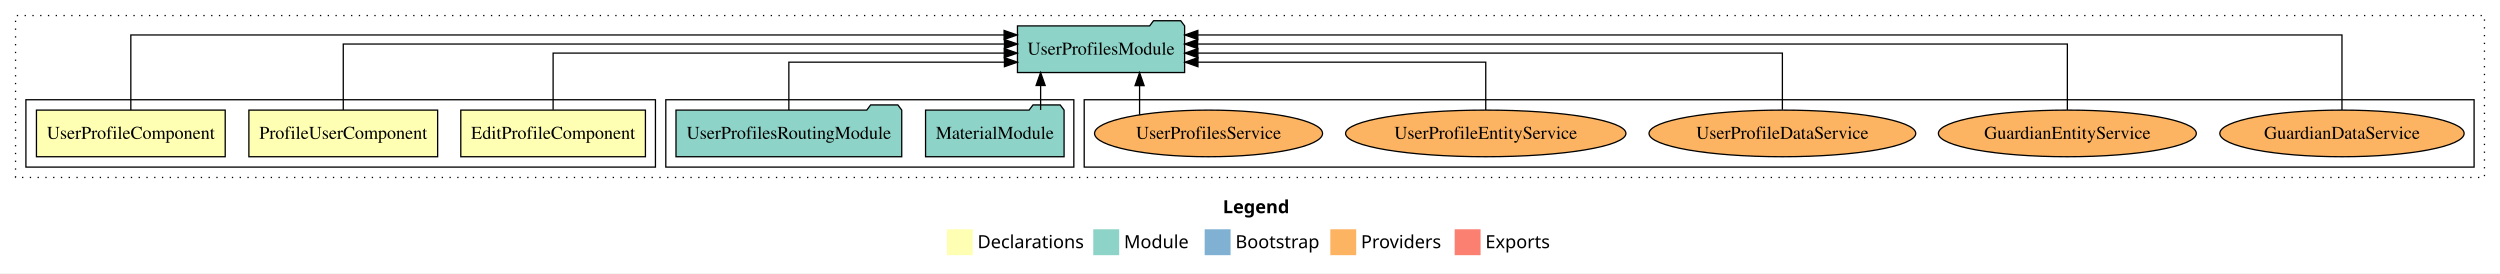
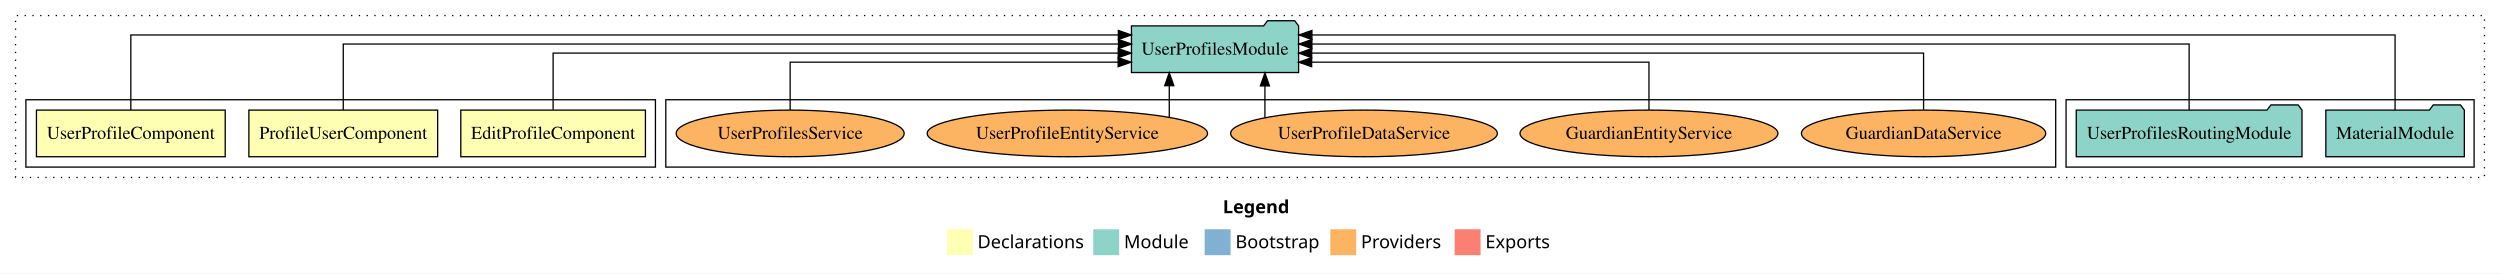
<svg xmlns="http://www.w3.org/2000/svg" width="1930pt" height="211pt" viewBox="0.00 0.00 1930.00 211.00">
  <g id="graph0" class="graph" transform="scale(1 1) rotate(0) translate(4 207)">
    <polygon fill="white" stroke="transparent" points="-4,4 -4,-207 1926,-207 1926,4 -4,4" />
    <text text-anchor="start" x="940.01" y="-42.4" font-family="sans-serif" font-weight="bold" font-size="14.00">Legend</text>
    <polygon fill="#ffffb3" stroke="transparent" points="727,-10 727,-30 747,-30 747,-10 727,-10" />
    <text text-anchor="start" x="750.63" y="-15.4" font-family="sans-serif" font-size="14.00">  Declarations</text>
    <polygon fill="#8dd3c7" stroke="transparent" points="840,-10 840,-30 860,-30 860,-10 840,-10" />
    <text text-anchor="start" x="863.73" y="-15.4" font-family="sans-serif" font-size="14.00">  Module</text>
    <polygon fill="#80b1d3" stroke="transparent" points="926,-10 926,-30 946,-30 946,-10 926,-10" />
    <text text-anchor="start" x="949.78" y="-15.4" font-family="sans-serif" font-size="14.00">  Bootstrap</text>
    <polygon fill="#fdb462" stroke="transparent" points="1023,-10 1023,-30 1043,-30 1043,-10 1023,-10" />
    <text text-anchor="start" x="1046.67" y="-15.4" font-family="sans-serif" font-size="14.00">  Providers</text>
    <polygon fill="#fb8072" stroke="transparent" points="1119,-10 1119,-30 1139,-30 1139,-10 1119,-10" />
    <text text-anchor="start" x="1142.73" y="-15.4" font-family="sans-serif" font-size="14.00">  Exports</text>
    <g id="clust1" class="cluster">
      <polygon fill="none" stroke="black" stroke-dasharray="1,5" points="8,-70 8,-195 1914,-195 1914,-70 8,-70" />
    </g>
+     <g id="clust6" class="cluster">
+       <polygon fill="none" stroke="black" points="1591,-78 1591,-130 1906,-130 1906,-78 1591,-78" />
+     </g>
    <g id="clust9" class="cluster">
-       <polygon fill="none" stroke="black" points="833,-78 833,-130 1906,-130 1906,-78 833,-78" />
-     </g>
-     <g id="clust6" class="cluster">
-       <polygon fill="none" stroke="black" points="510,-78 510,-130 825,-130 825,-78 510,-78" />
+       <polygon fill="none" stroke="black" points="510,-78 510,-130 1583,-130 1583,-78 510,-78" />
    </g>
    <g id="clust2" class="cluster">
      <polygon fill="none" stroke="black" points="16,-78 16,-130 502,-130 502,-78 16,-78" />
    </g>
    <g id="node1" class="node">
      <polygon fill="#ffffb3" stroke="black" points="494.27,-122 351.73,-122 351.73,-86 494.27,-86 494.27,-122" />
      <text text-anchor="middle" x="423" y="-99.8" font-family="Times,serif" font-size="14.00">EditProfileComponent</text>
    </g>
    <g id="node4" class="node">
-       <polygon fill="#8dd3c7" stroke="black" points="910.52,-187 907.52,-191 886.52,-191 883.52,-187 781.48,-187 781.48,-151 910.52,-151 910.52,-187" />
-       <text text-anchor="middle" x="846" y="-164.8" font-family="Times,serif" font-size="14.00">UserProfilesModule</text>
+       <polygon fill="#8dd3c7" stroke="black" points="998.52,-187 995.52,-191 974.52,-191 971.52,-187 869.48,-187 869.48,-151 998.52,-151 998.52,-187" />
+       <text text-anchor="middle" x="934" y="-164.8" font-family="Times,serif" font-size="14.00">UserProfilesModule</text>
    </g>
    <g id="edge1" class="edge">
-       <path fill="none" stroke="black" d="M423,-122.27C423,-140.56 423,-166 423,-166 423,-166 771.29,-166 771.29,-166" />
-       <polygon fill="black" stroke="black" points="771.29,-169.5 781.29,-166 771.29,-162.5 771.29,-169.5" />
+       <path fill="none" stroke="black" d="M423,-122.27C423,-140.56 423,-166 423,-166 423,-166 859.28,-166 859.28,-166" />
+       <polygon fill="black" stroke="black" points="859.28,-169.5 869.28,-166 859.28,-162.5 859.28,-169.5" />
    </g>
    <g id="node2" class="node">
      <polygon fill="#ffffb3" stroke="black" points="333.86,-122 188.14,-122 188.14,-86 333.86,-86 333.86,-122" />
      <text text-anchor="middle" x="261" y="-99.8" font-family="Times,serif" font-size="14.00">ProfileUserComponent</text>
    </g>
    <g id="edge2" class="edge">
-       <path fill="none" stroke="black" d="M261,-122.13C261,-142.57 261,-173 261,-173 261,-173 771.44,-173 771.44,-173" />
-       <polygon fill="black" stroke="black" points="771.44,-176.5 781.44,-173 771.44,-169.5 771.44,-176.5" />
+       <path fill="none" stroke="black" d="M261,-122.13C261,-142.57 261,-173 261,-173 261,-173 859.47,-173 859.47,-173" />
+       <polygon fill="black" stroke="black" points="859.47,-176.5 869.47,-173 859.47,-169.5 859.47,-176.5" />
    </g>
    <g id="node3" class="node">
      <polygon fill="#ffffb3" stroke="black" points="169.86,-122 24.14,-122 24.14,-86 169.86,-86 169.86,-122" />
      <text text-anchor="middle" x="97" y="-99.8" font-family="Times,serif" font-size="14.00">UserProfileComponent</text>
    </g>
    <g id="edge3" class="edge">
-       <path fill="none" stroke="black" d="M97,-122.01C97,-144.49 97,-180 97,-180 97,-180 771.17,-180 771.17,-180" />
-       <polygon fill="black" stroke="black" points="771.17,-183.5 781.17,-180 771.17,-176.5 771.17,-183.5" />
+       <path fill="none" stroke="black" d="M97,-122.01C97,-144.49 97,-180 97,-180 97,-180 859.37,-180 859.37,-180" />
+       <polygon fill="black" stroke="black" points="859.37,-183.5 869.37,-180 859.37,-176.5 859.37,-183.5" />
    </g>
    <g id="node5" class="node">
-       <polygon fill="#8dd3c7" stroke="black" points="817.47,-122 814.47,-126 793.47,-126 790.47,-122 710.53,-122 710.53,-86 817.47,-86 817.47,-122" />
-       <text text-anchor="middle" x="764" y="-99.8" font-family="Times,serif" font-size="14.00">MaterialModule</text>
+       <polygon fill="#8dd3c7" stroke="black" points="1898.47,-122 1895.47,-126 1874.47,-126 1871.47,-122 1791.53,-122 1791.53,-86 1898.47,-86 1898.47,-122" />
+       <text text-anchor="middle" x="1845" y="-99.8" font-family="Times,serif" font-size="14.00">MaterialModule</text>
    </g>
    <g id="edge4" class="edge">
-       <path fill="none" stroke="black" d="M799.36,-122.11C799.36,-122.11 799.36,-140.99 799.36,-140.99" />
-       <polygon fill="black" stroke="black" points="795.86,-140.99 799.36,-150.99 802.86,-140.99 795.86,-140.99" />
+       <path fill="none" stroke="black" d="M1845,-122.01C1845,-144.49 1845,-180 1845,-180 1845,-180 1008.79,-180 1008.79,-180" />
+       <polygon fill="black" stroke="black" points="1008.79,-176.5 998.79,-180 1008.79,-183.5 1008.79,-176.5" />
    </g>
    <g id="node6" class="node">
-       <polygon fill="#8dd3c7" stroke="black" points="692.14,-122 689.14,-126 668.14,-126 665.14,-122 517.86,-122 517.86,-86 692.14,-86 692.14,-122" />
-       <text text-anchor="middle" x="605" y="-99.8" font-family="Times,serif" font-size="14.00">UserProfilesRoutingModule</text>
+       <polygon fill="#8dd3c7" stroke="black" points="1773.14,-122 1770.14,-126 1749.14,-126 1746.14,-122 1598.86,-122 1598.86,-86 1773.14,-86 1773.14,-122" />
+       <text text-anchor="middle" x="1686" y="-99.8" font-family="Times,serif" font-size="14.00">UserProfilesRoutingModule</text>
    </g>
    <g id="edge5" class="edge">
-       <path fill="none" stroke="black" d="M605,-122.01C605,-138.05 605,-159 605,-159 605,-159 771.42,-159 771.42,-159" />
-       <polygon fill="black" stroke="black" points="771.42,-162.5 781.42,-159 771.42,-155.5 771.42,-162.5" />
+       <path fill="none" stroke="black" d="M1686,-122.13C1686,-142.57 1686,-173 1686,-173 1686,-173 1008.77,-173 1008.77,-173" />
+       <polygon fill="black" stroke="black" points="1008.77,-169.5 998.77,-173 1008.77,-176.5 1008.77,-169.5" />
    </g>
    <g id="node7" class="node">
-       <ellipse fill="#fdb462" stroke="black" cx="1804" cy="-104" rx="94.3" ry="18" />
-       <text text-anchor="middle" x="1804" y="-99.8" font-family="Times,serif" font-size="14.00">GuardianDataService</text>
+       <ellipse fill="#fdb462" stroke="black" cx="1481" cy="-104" rx="94.3" ry="18" />
+       <text text-anchor="middle" x="1481" y="-99.8" font-family="Times,serif" font-size="14.00">GuardianDataService</text>
    </g>
    <g id="edge6" class="edge">
-       <path fill="none" stroke="black" d="M1804,-122.01C1804,-144.49 1804,-180 1804,-180 1804,-180 920.72,-180 920.72,-180" />
-       <polygon fill="black" stroke="black" points="920.72,-176.5 910.72,-180 920.72,-183.5 920.72,-176.5" />
+       <path fill="none" stroke="black" d="M1481,-122.27C1481,-140.56 1481,-166 1481,-166 1481,-166 1008.63,-166 1008.63,-166" />
+       <polygon fill="black" stroke="black" points="1008.63,-162.5 998.63,-166 1008.63,-169.5 1008.63,-162.5" />
    </g>
    <g id="node8" class="node">
-       <ellipse fill="#fdb462" stroke="black" cx="1592" cy="-104" rx="99.56" ry="18" />
-       <text text-anchor="middle" x="1592" y="-99.8" font-family="Times,serif" font-size="14.00">GuardianEntityService</text>
+       <ellipse fill="#fdb462" stroke="black" cx="1269" cy="-104" rx="99.56" ry="18" />
+       <text text-anchor="middle" x="1269" y="-99.8" font-family="Times,serif" font-size="14.00">GuardianEntityService</text>
    </g>
    <g id="edge7" class="edge">
-       <path fill="none" stroke="black" d="M1592,-122.13C1592,-142.57 1592,-173 1592,-173 1592,-173 920.57,-173 920.57,-173" />
-       <polygon fill="black" stroke="black" points="920.57,-169.5 910.57,-173 920.57,-176.5 920.57,-169.5" />
+       <path fill="none" stroke="black" d="M1269,-122.01C1269,-138.05 1269,-159 1269,-159 1269,-159 1008.59,-159 1008.59,-159" />
+       <polygon fill="black" stroke="black" points="1008.59,-155.5 998.59,-159 1008.59,-162.5 1008.59,-155.5" />
    </g>
    <g id="node9" class="node">
-       <ellipse fill="#fdb462" stroke="black" cx="1372" cy="-104" rx="102.96" ry="18" />
-       <text text-anchor="middle" x="1372" y="-99.8" font-family="Times,serif" font-size="14.00">UserProfileDataService</text>
+       <ellipse fill="#fdb462" stroke="black" cx="1049" cy="-104" rx="102.96" ry="18" />
+       <text text-anchor="middle" x="1049" y="-99.8" font-family="Times,serif" font-size="14.00">UserProfileDataService</text>
    </g>
    <g id="edge8" class="edge">
-       <path fill="none" stroke="black" d="M1372,-122.27C1372,-140.56 1372,-166 1372,-166 1372,-166 920.76,-166 920.76,-166" />
-       <polygon fill="black" stroke="black" points="920.76,-162.5 910.76,-166 920.76,-169.5 920.76,-162.5" />
+       <path fill="none" stroke="black" d="M972.52,-116.23C972.52,-116.23 972.52,-140.68 972.52,-140.68" />
+       <polygon fill="black" stroke="black" points="969.02,-140.68 972.52,-150.68 976.02,-140.68 969.02,-140.68" />
    </g>
    <g id="node10" class="node">
-       <ellipse fill="#fdb462" stroke="black" cx="1143" cy="-104" rx="108.22" ry="18" />
-       <text text-anchor="middle" x="1143" y="-99.8" font-family="Times,serif" font-size="14.00">UserProfileEntityService</text>
+       <ellipse fill="#fdb462" stroke="black" cx="820" cy="-104" rx="108.22" ry="18" />
+       <text text-anchor="middle" x="820" y="-99.8" font-family="Times,serif" font-size="14.00">UserProfileEntityService</text>
    </g>
    <g id="edge9" class="edge">
-       <path fill="none" stroke="black" d="M1143,-122.01C1143,-138.05 1143,-159 1143,-159 1143,-159 920.81,-159 920.81,-159" />
-       <polygon fill="black" stroke="black" points="920.81,-155.5 910.81,-159 920.81,-162.5 920.81,-155.5" />
+       <path fill="none" stroke="black" d="M898.67,-116.53C898.67,-116.53 898.67,-140.85 898.67,-140.85" />
+       <polygon fill="black" stroke="black" points="895.17,-140.85 898.67,-150.85 902.17,-140.85 895.17,-140.85" />
    </g>
    <g id="node11" class="node">
-       <ellipse fill="#fdb462" stroke="black" cx="929" cy="-104" rx="88.01" ry="18" />
-       <text text-anchor="middle" x="929" y="-99.8" font-family="Times,serif" font-size="14.00">UserProfilesService</text>
+       <ellipse fill="#fdb462" stroke="black" cx="606" cy="-104" rx="88.01" ry="18" />
+       <text text-anchor="middle" x="606" y="-99.8" font-family="Times,serif" font-size="14.00">UserProfilesService</text>
    </g>
    <g id="edge10" class="edge">
-       <path fill="none" stroke="black" d="M875.75,-118.43C875.75,-118.43 875.75,-140.89 875.75,-140.89" />
-       <polygon fill="black" stroke="black" points="872.25,-140.89 875.75,-150.89 879.25,-140.89 872.25,-140.89" />
+       <path fill="none" stroke="black" d="M606,-122.01C606,-138.05 606,-159 606,-159 606,-159 859.2,-159 859.2,-159" />
+       <polygon fill="black" stroke="black" points="859.2,-162.5 869.2,-159 859.2,-155.5 859.2,-162.5" />
    </g>
  </g>
</svg>
